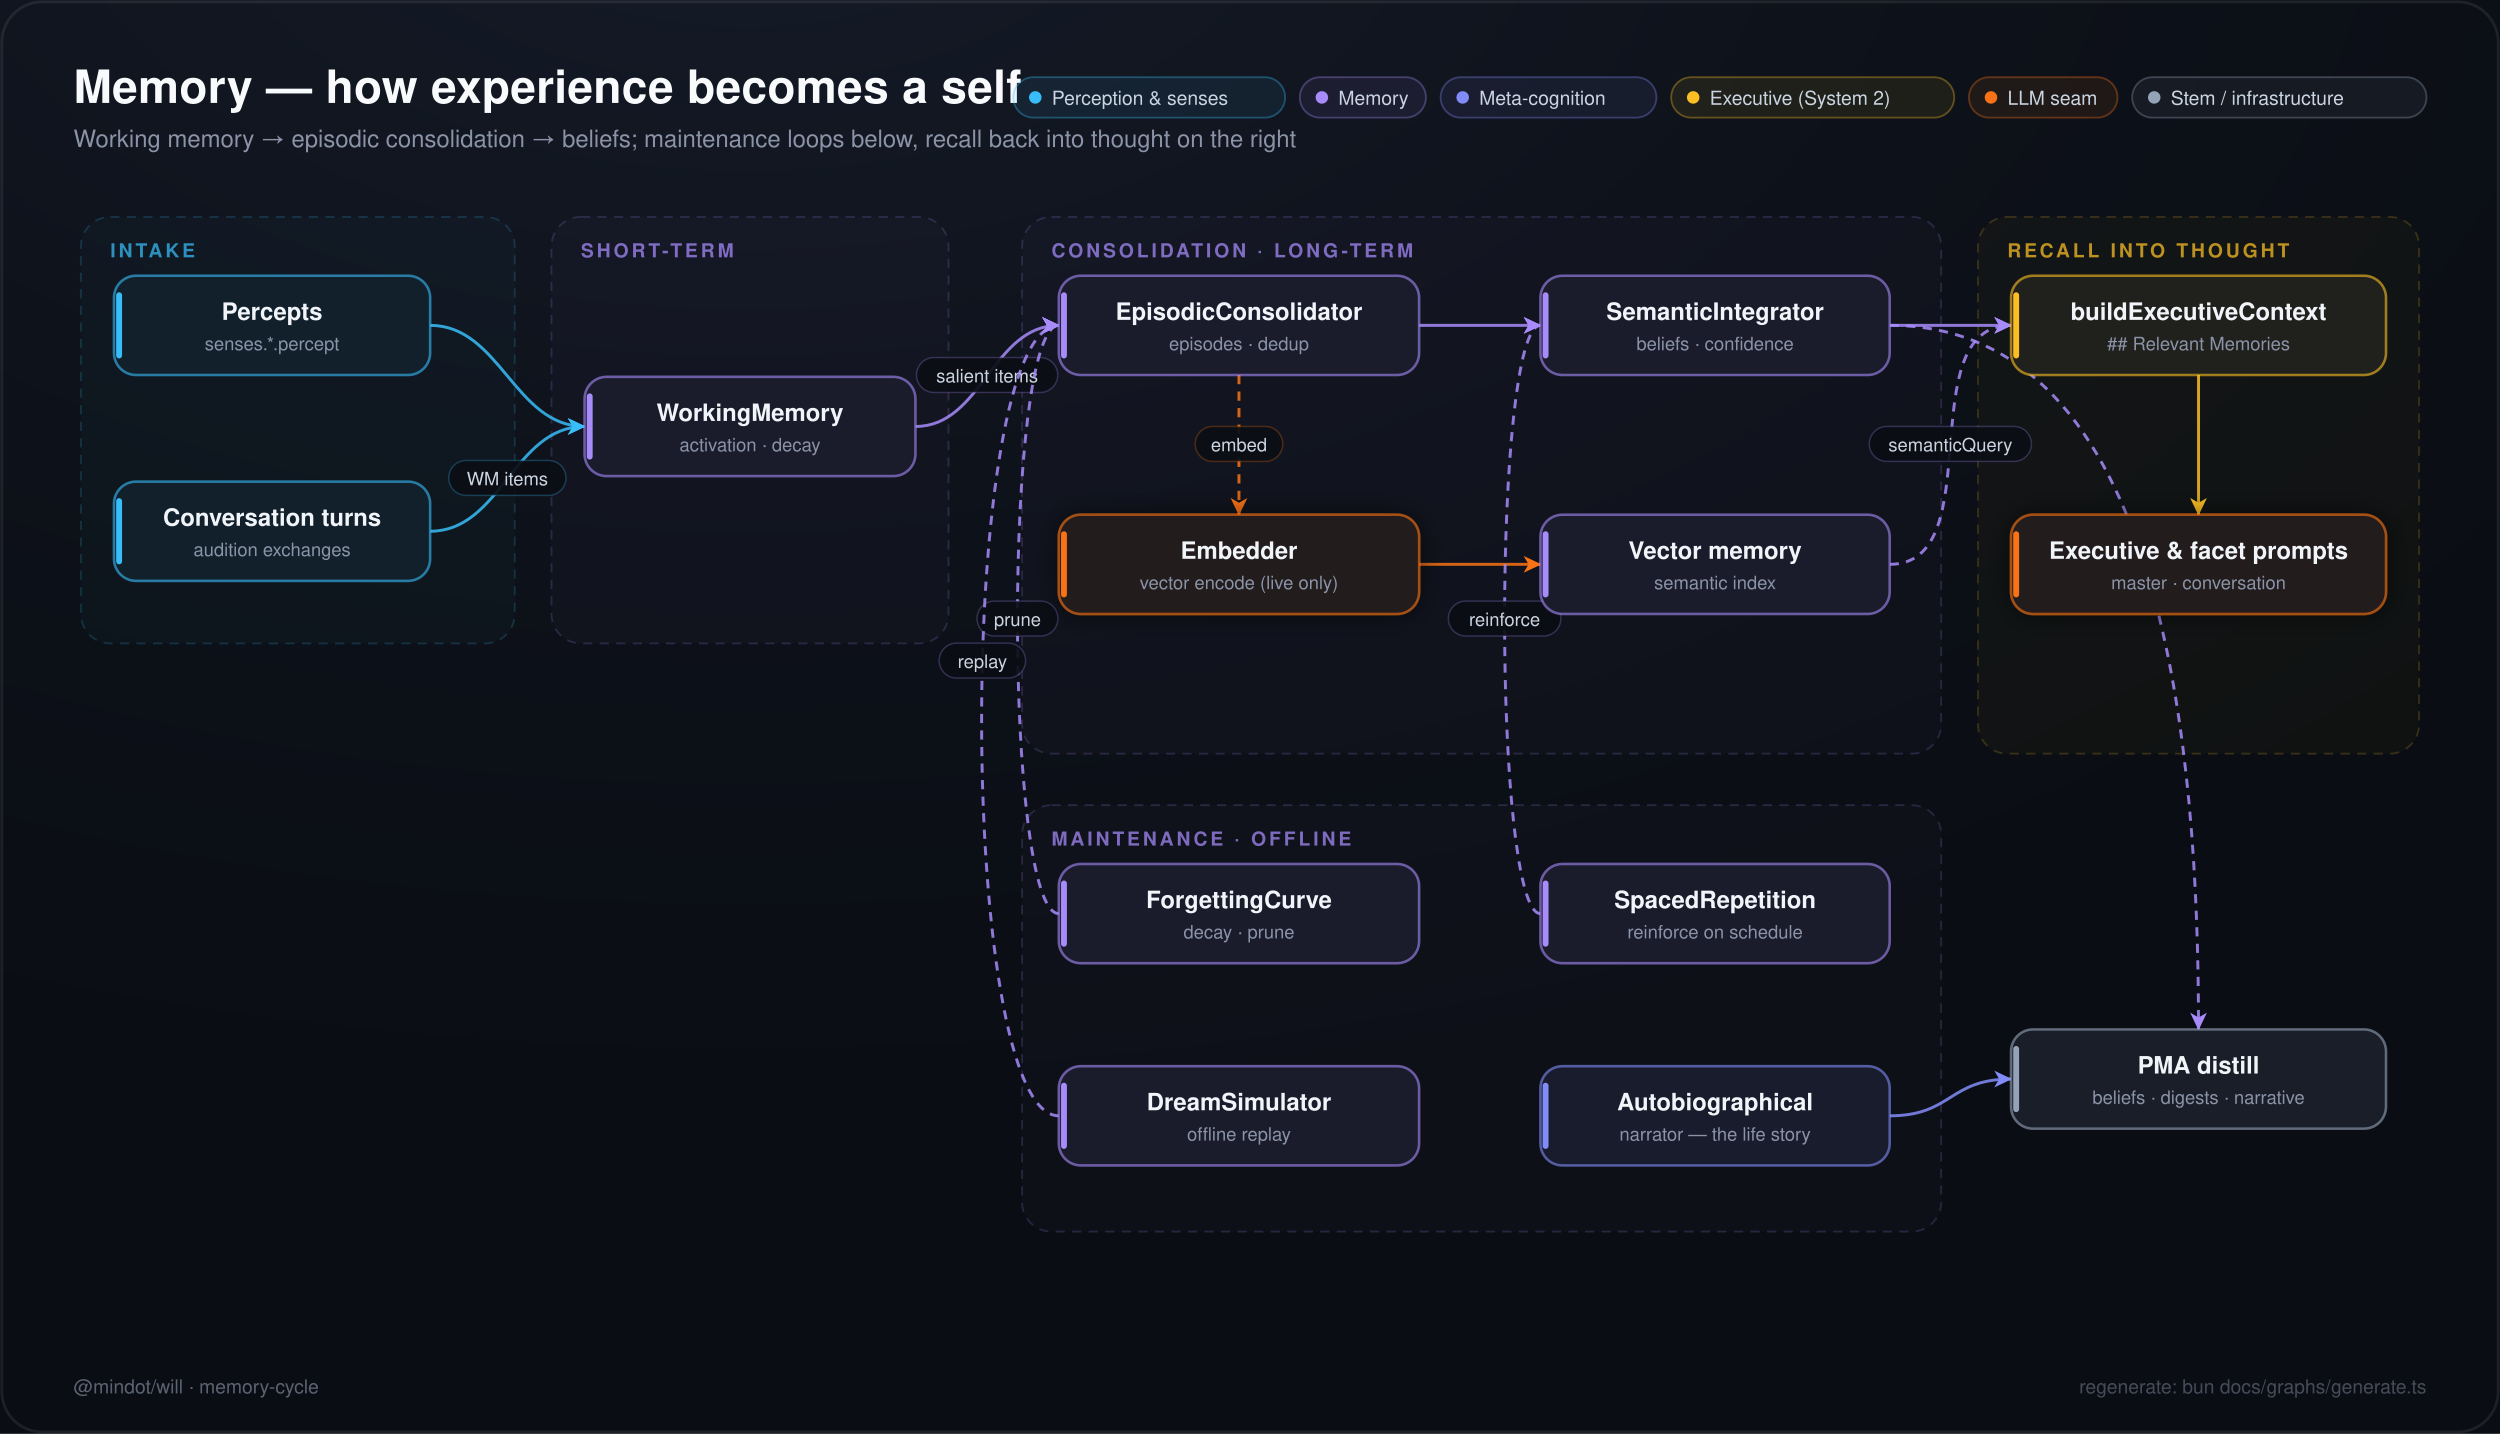
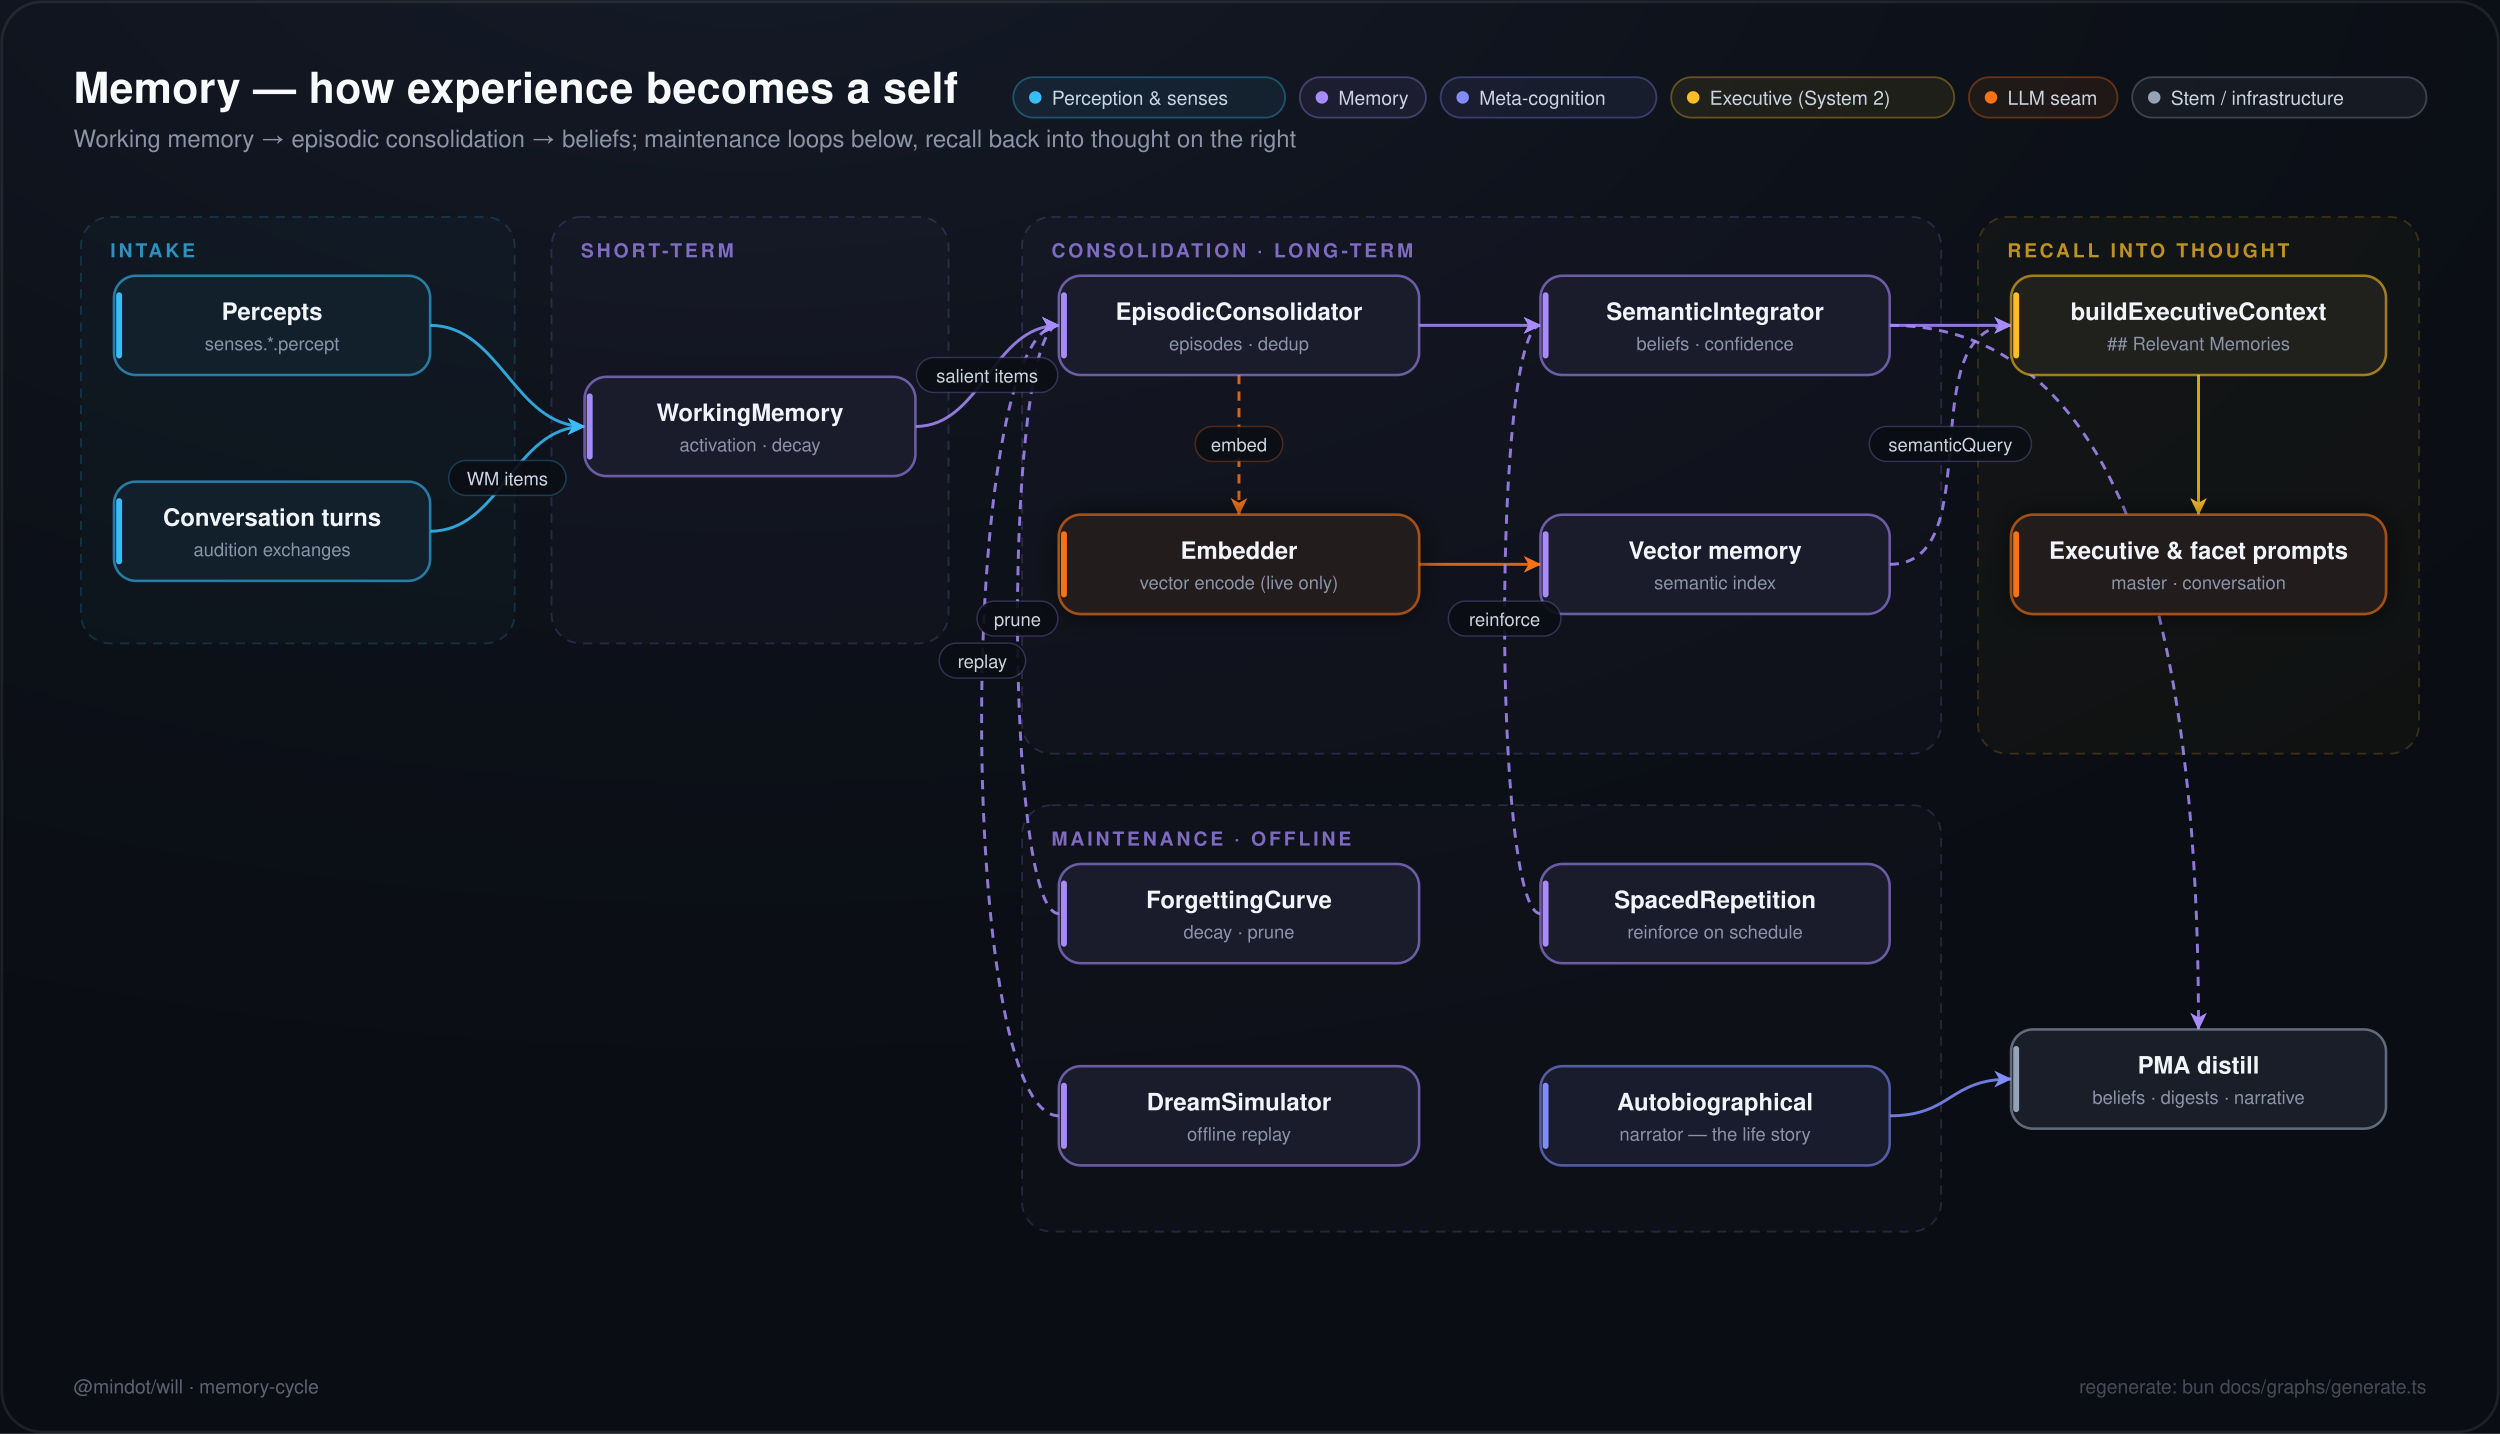
<svg xmlns="http://www.w3.org/2000/svg" width="1360" height="780" viewBox="0 0 1360 780" font-family="ui-sans-serif,-apple-system,'Segoe UI',Helvetica,Arial,sans-serif">
  <defs>
    <radialGradient id="sky" cx="30%" cy="-10%" r="90%">
      <stop offset="0%" stop-color="#151b28" />
      <stop offset="55%" stop-color="#0d1119" />
      <stop offset="100%" stop-color="#0a0d13" />
    </radialGradient>
    <filter id="glow" x="-60%" y="-60%" width="220%" height="220%">
      <feDropShadow dx="0" dy="0" stdDeviation="7" flood-opacity="0.55" />
    </filter>
    <marker id="arr-38bdf8" viewBox="0 0 10 10" refX="8.4" refY="5" markerWidth="7.5" markerHeight="7.5" orient="auto-start-reverse">
      <path d="M 0.8 1.2 L 8.8 5 L 0.8 8.8 L 3 5 Z" fill="#38bdf8" />
    </marker>
    <marker id="arr-a78bfa" viewBox="0 0 10 10" refX="8.4" refY="5" markerWidth="7.5" markerHeight="7.5" orient="auto-start-reverse">
      <path d="M 0.8 1.2 L 8.8 5 L 0.8 8.8 L 3 5 Z" fill="#a78bfa" />
    </marker>
    <marker id="arr-f97316" viewBox="0 0 10 10" refX="8.4" refY="5" markerWidth="7.5" markerHeight="7.5" orient="auto-start-reverse">
      <path d="M 0.8 1.2 L 8.8 5 L 0.8 8.8 L 3 5 Z" fill="#f97316" />
    </marker>
    <marker id="arr-fbbf24" viewBox="0 0 10 10" refX="8.4" refY="5" markerWidth="7.5" markerHeight="7.5" orient="auto-start-reverse">
      <path d="M 0.8 1.2 L 8.8 5 L 0.8 8.8 L 3 5 Z" fill="#fbbf24" />
    </marker>
    <marker id="arr-818cf8" viewBox="0 0 10 10" refX="8.4" refY="5" markerWidth="7.5" markerHeight="7.5" orient="auto-start-reverse">
      <path d="M 0.8 1.2 L 8.8 5 L 0.8 8.8 L 3 5 Z" fill="#818cf8" />
    </marker>
  </defs>
  <rect width="1360" height="780" fill="url(#sky)" />
  <rect x="1" y="1" width="1358" height="778" rx="22" fill="none" stroke="#ffffff14" stroke-width="1.5" />
-   <text x="40" y="56" font-size="25" font-weight="700" fill="#f8fafc" letter-spacing="0.2">Memory — how experience becomes a self</text>
+   <text x="40" y="56" font-size="23.3" font-weight="700" fill="#f8fafc" letter-spacing="0.2">Memory — how experience becomes a self</text>
  <text x="40" y="80" font-size="13" fill="#8b93a7">Working memory → episodic consolidation → beliefs; maintenance loops below, recall back into thought on the right</text>
  <rect x="1159.9" y="42" width="160.1" height="22" rx="11" fill="#94a3b814" stroke="#94a3b855" stroke-width="1" />
  <circle cx="1171.9" cy="53" r="3.4" fill="#94a3b8" />
  <text x="1180.9" y="57" font-size="10.5" fill="#cbd5e1">Stem / infrastructure</text>
  <rect x="1071.1" y="42" width="80.8" height="22" rx="11" fill="#f9731614" stroke="#f9731655" stroke-width="1" />
  <circle cx="1083.1" cy="53" r="3.4" fill="#f97316" />
  <text x="1092.1" y="57" font-size="10.5" fill="#cbd5e1">LLM seam</text>
  <rect x="909.1" y="42" width="154" height="22" rx="11" fill="#fbbf2414" stroke="#fbbf2455" stroke-width="1" />
  <circle cx="921.1" cy="53" r="3.4" fill="#fbbf24" />
  <text x="930.1" y="57" font-size="10.5" fill="#cbd5e1">Executive (System 2)</text>
  <rect x="783.7" y="42" width="117.4" height="22" rx="11" fill="#818cf814" stroke="#818cf855" stroke-width="1" />
  <circle cx="795.7" cy="53" r="3.4" fill="#818cf8" />
  <text x="804.7" y="57" font-size="10.5" fill="#cbd5e1">Meta-cognition</text>
  <rect x="707.1" y="42" width="68.6" height="22" rx="11" fill="#a78bfa14" stroke="#a78bfa55" stroke-width="1" />
  <circle cx="719.1" cy="53" r="3.4" fill="#a78bfa" />
  <text x="728.1" y="57" font-size="10.5" fill="#cbd5e1">Memory</text>
  <rect x="551.2" y="42" width="147.9" height="22" rx="11" fill="#38bdf814" stroke="#38bdf855" stroke-width="1" />
  <circle cx="563.2" cy="53" r="3.4" fill="#38bdf8" />
  <text x="572.2" y="57" font-size="10.5" fill="#cbd5e1">Perception &amp; senses</text>
  <rect x="44" y="118" width="236" height="232" rx="16" fill="#38bdf807" stroke="#38bdf82e" stroke-width="1" stroke-dasharray="5 4" />
  <text x="60" y="140" font-size="10.5" font-weight="700" letter-spacing="1.6" fill="#38bdf8bb">INTAKE</text>
  <rect x="300" y="118" width="216" height="232" rx="16" fill="#a78bfa07" stroke="#a78bfa2e" stroke-width="1" stroke-dasharray="5 4" />
  <text x="316" y="140" font-size="10.5" font-weight="700" letter-spacing="1.6" fill="#a78bfabb">SHORT-TERM</text>
  <rect x="556" y="118" width="500" height="292" rx="16" fill="#a78bfa07" stroke="#a78bfa2e" stroke-width="1" stroke-dasharray="5 4" />
  <text x="572" y="140" font-size="10.5" font-weight="700" letter-spacing="1.6" fill="#a78bfabb">CONSOLIDATION · LONG-TERM</text>
  <rect x="556" y="438" width="500" height="232" rx="16" fill="#a78bfa07" stroke="#a78bfa2e" stroke-width="1" stroke-dasharray="5 4" />
  <text x="572" y="460" font-size="10.5" font-weight="700" letter-spacing="1.6" fill="#a78bfabb">MAINTENANCE · OFFLINE</text>
  <rect x="1076" y="118" width="240" height="292" rx="16" fill="#fbbf2407" stroke="#fbbf242e" stroke-width="1" stroke-dasharray="5 4" />
  <text x="1092" y="140" font-size="10.5" font-weight="700" letter-spacing="1.6" fill="#fbbf24bb">RECALL INTO THOUGHT</text>
  <path d="M 234 177 C 272.154 177, 279.846 232, 318 232" fill="none" stroke="#38bdf8" stroke-width="1.6" stroke-opacity="0.85" marker-end="url(#arr-38bdf8)" />
  <path d="M 234 289 C 272.575 289, 279.425 232, 318 232" fill="none" stroke="#38bdf8" stroke-width="1.6" stroke-opacity="0.85" marker-end="url(#arr-38bdf8)" />
-   <rect x="244.1" y="250.5" width="63.8" height="19" rx="9.5" fill="#0b0e14" fill-opacity="0.92" stroke="#38bdf844" stroke-width="0.8" />
-   <text x="276" y="264" font-size="10" fill="#cbd5e1" text-anchor="middle">WM items</text>
  <path d="M 498 232 C 534.268 232, 539.732 177, 576 177" fill="none" stroke="#a78bfa" stroke-width="1.6" stroke-opacity="0.85" marker-end="url(#arr-a78bfa)" />
-   <rect x="498.6" y="194.5" width="76.8" height="19" rx="9.5" fill="#0b0e14" fill-opacity="0.92" stroke="#a78bfa44" stroke-width="0.8" />
-   <text x="537" y="208" font-size="10" fill="#cbd5e1" text-anchor="middle">salient items</text>
  <path d="M 674 204 C 674 238, 674 246, 674 280" fill="none" stroke="#f97316" stroke-width="1.6" stroke-opacity="0.85" stroke-dasharray="5 4" marker-end="url(#arr-f97316)" />
-   <rect x="650.2" y="232" width="47.6" height="19" rx="9.5" fill="#0b0e14" fill-opacity="0.92" stroke="#f9731644" stroke-width="0.8" />
-   <text x="674" y="245.5" font-size="10" fill="#cbd5e1" text-anchor="middle">embed</text>
  <path d="M 772 307 C 806 307, 804 307, 838 307" fill="none" stroke="#f97316" stroke-width="1.6" stroke-opacity="0.85" marker-end="url(#arr-f97316)" />
  <path d="M 772 177 C 806 177, 804 177, 838 177" fill="none" stroke="#a78bfa" stroke-width="1.6" stroke-opacity="0.85" marker-end="url(#arr-a78bfa)" />
  <path d="M 576 497 C 546 497, 546 177, 576 177" fill="none" stroke="#a78bfa" stroke-width="1.6" stroke-opacity="0.85" stroke-dasharray="5 4" marker-end="url(#arr-a78bfa)" />
-   <rect x="531.5" y="327" width="44" height="19" rx="9.5" fill="#0b0e14" fill-opacity="0.92" stroke="#a78bfa44" stroke-width="0.8" />
-   <text x="553.5" y="340.5" font-size="10" fill="#cbd5e1" text-anchor="middle">prune</text>
  <path d="M 576 607 C 520 607, 520 177, 576 177" fill="none" stroke="#a78bfa" stroke-width="1.6" stroke-opacity="0.85" stroke-dasharray="5 4" marker-end="url(#arr-a78bfa)" />
-   <rect x="510.92" y="349.857" width="47" height="19" rx="9.5" fill="#0b0e14" fill-opacity="0.92" stroke="#a78bfa44" stroke-width="0.8" />
-   <text x="534.42" y="363.357" font-size="10" fill="#cbd5e1" text-anchor="middle">replay</text>
  <path d="M 838 497 C 812 497, 812 177, 838 177" fill="none" stroke="#a78bfa" stroke-width="1.6" stroke-opacity="0.85" stroke-dasharray="5 4" marker-end="url(#arr-a78bfa)" />
-   <rect x="787.9" y="327" width="61.2" height="19" rx="9.5" fill="#0b0e14" fill-opacity="0.92" stroke="#a78bfa44" stroke-width="0.8" />
-   <text x="818.5" y="340.5" font-size="10" fill="#cbd5e1" text-anchor="middle">reinforce</text>
  <path d="M 1028 307 C 1083.402 307, 1038.598 177, 1094 177" fill="none" stroke="#a78bfa" stroke-width="1.6" stroke-opacity="0.85" stroke-dasharray="5 4" marker-end="url(#arr-a78bfa)" />
-   <rect x="1016.9" y="232" width="88.2" height="19" rx="9.5" fill="#0b0e14" fill-opacity="0.92" stroke="#a78bfa44" stroke-width="0.8" />
-   <text x="1061" y="245.5" font-size="10" fill="#cbd5e1" text-anchor="middle">semanticQuery</text>
  <path d="M 1028 177 C 1062 177, 1060 177, 1094 177" fill="none" stroke="#a78bfa" stroke-width="1.6" stroke-opacity="0.85" marker-end="url(#arr-a78bfa)" />
  <path d="M 1196 204 C 1196 238, 1196 246, 1196 280" fill="none" stroke="#fbbf24" stroke-width="1.6" stroke-opacity="0.85" marker-end="url(#arr-fbbf24)" />
  <path d="M 1028 177 C 1178 177, 1196 410, 1196 560" fill="none" stroke="#a78bfa" stroke-width="1.6" stroke-opacity="0.85" stroke-dasharray="5 4" marker-end="url(#arr-a78bfa)" />
  <path d="M 1028 607 C 1062 607, 1060 587, 1094 587" fill="none" stroke="#818cf8" stroke-width="1.6" stroke-opacity="0.85" marker-end="url(#arr-818cf8)" />
  <g>
    <rect x="62" y="150" width="172" height="54" rx="12" fill="#10141d" stroke="#38bdf899" stroke-width="1.4" />
    <rect x="62" y="150" width="172" height="54" rx="12" fill="#38bdf812" />
    <rect x="63.2" y="159" width="3.2" height="36" rx="1.6" fill="#38bdf8" />
    <text x="148" y="174" font-size="13" font-weight="600" fill="#f1f5f9" text-anchor="middle">Percepts</text>
    <text x="148" y="190.5" font-size="10" fill="#8b93a7" text-anchor="middle">senses.*.percept</text>
  </g>
  <g>
    <rect x="62" y="262" width="172" height="54" rx="12" fill="#10141d" stroke="#38bdf899" stroke-width="1.4" />
    <rect x="62" y="262" width="172" height="54" rx="12" fill="#38bdf812" />
    <rect x="63.2" y="271" width="3.2" height="36" rx="1.6" fill="#38bdf8" />
    <text x="148" y="286" font-size="13" font-weight="600" fill="#f1f5f9" text-anchor="middle">Conversation turns</text>
    <text x="148" y="302.5" font-size="10" fill="#8b93a7" text-anchor="middle">audition exchanges</text>
  </g>
  <g>
    <rect x="318" y="205" width="180" height="54" rx="12" fill="#10141d" stroke="#a78bfa99" stroke-width="1.4" />
    <rect x="318" y="205" width="180" height="54" rx="12" fill="#a78bfa12" />
    <rect x="319.2" y="214" width="3.2" height="36" rx="1.6" fill="#a78bfa" />
    <text x="408" y="229" font-size="13" font-weight="600" fill="#f1f5f9" text-anchor="middle">WorkingMemory</text>
    <text x="408" y="245.5" font-size="10" fill="#8b93a7" text-anchor="middle">activation · decay</text>
  </g>
  <g>
    <rect x="576" y="150" width="196" height="54" rx="12" fill="#10141d" stroke="#a78bfa99" stroke-width="1.4" />
    <rect x="576" y="150" width="196" height="54" rx="12" fill="#a78bfa12" />
    <rect x="577.2" y="159" width="3.2" height="36" rx="1.6" fill="#a78bfa" />
    <text x="674" y="174" font-size="13" font-weight="600" fill="#f1f5f9" text-anchor="middle">EpisodicConsolidator</text>
    <text x="674" y="190.5" font-size="10" fill="#8b93a7" text-anchor="middle">episodes · dedup</text>
  </g>
  <g filter="url(#glow)" color="#f97316">
    <rect x="576" y="280" width="196" height="54" rx="12" fill="#10141d" stroke="#f9731699" stroke-width="1.4" />
    <rect x="576" y="280" width="196" height="54" rx="12" fill="#f9731612" />
    <rect x="577.2" y="289" width="3.2" height="36" rx="1.6" fill="#f97316" />
    <text x="674" y="304" font-size="13" font-weight="600" fill="#f1f5f9" text-anchor="middle">Embedder</text>
    <text x="674" y="320.5" font-size="10" fill="#8b93a7" text-anchor="middle">vector encode (live only)</text>
  </g>
  <g>
    <rect x="838" y="280" width="190" height="54" rx="12" fill="#10141d" stroke="#a78bfa99" stroke-width="1.4" />
    <rect x="838" y="280" width="190" height="54" rx="12" fill="#a78bfa12" />
    <rect x="839.2" y="289" width="3.2" height="36" rx="1.6" fill="#a78bfa" />
    <text x="933" y="304" font-size="13" font-weight="600" fill="#f1f5f9" text-anchor="middle">Vector memory</text>
    <text x="933" y="320.5" font-size="10" fill="#8b93a7" text-anchor="middle">semantic index</text>
  </g>
  <g>
    <rect x="838" y="150" width="190" height="54" rx="12" fill="#10141d" stroke="#a78bfa99" stroke-width="1.4" />
    <rect x="838" y="150" width="190" height="54" rx="12" fill="#a78bfa12" />
    <rect x="839.2" y="159" width="3.2" height="36" rx="1.6" fill="#a78bfa" />
    <text x="933" y="174" font-size="13" font-weight="600" fill="#f1f5f9" text-anchor="middle">SemanticIntegrator</text>
    <text x="933" y="190.5" font-size="10" fill="#8b93a7" text-anchor="middle">beliefs · confidence</text>
  </g>
  <g>
    <rect x="576" y="470" width="196" height="54" rx="12" fill="#10141d" stroke="#a78bfa99" stroke-width="1.4" />
    <rect x="576" y="470" width="196" height="54" rx="12" fill="#a78bfa12" />
    <rect x="577.2" y="479" width="3.2" height="36" rx="1.6" fill="#a78bfa" />
    <text x="674" y="494" font-size="13" font-weight="600" fill="#f1f5f9" text-anchor="middle">ForgettingCurve</text>
    <text x="674" y="510.5" font-size="10" fill="#8b93a7" text-anchor="middle">decay · prune</text>
  </g>
  <g>
    <rect x="576" y="580" width="196" height="54" rx="12" fill="#10141d" stroke="#a78bfa99" stroke-width="1.4" />
    <rect x="576" y="580" width="196" height="54" rx="12" fill="#a78bfa12" />
    <rect x="577.2" y="589" width="3.2" height="36" rx="1.6" fill="#a78bfa" />
    <text x="674" y="604" font-size="13" font-weight="600" fill="#f1f5f9" text-anchor="middle">DreamSimulator</text>
    <text x="674" y="620.5" font-size="10" fill="#8b93a7" text-anchor="middle">offline replay</text>
  </g>
  <g>
    <rect x="838" y="470" width="190" height="54" rx="12" fill="#10141d" stroke="#a78bfa99" stroke-width="1.4" />
    <rect x="838" y="470" width="190" height="54" rx="12" fill="#a78bfa12" />
    <rect x="839.2" y="479" width="3.2" height="36" rx="1.6" fill="#a78bfa" />
    <text x="933" y="494" font-size="13" font-weight="600" fill="#f1f5f9" text-anchor="middle">SpacedRepetition</text>
    <text x="933" y="510.5" font-size="10" fill="#8b93a7" text-anchor="middle">reinforce on schedule</text>
  </g>
  <g>
    <rect x="838" y="580" width="190" height="54" rx="12" fill="#10141d" stroke="#818cf899" stroke-width="1.4" />
    <rect x="838" y="580" width="190" height="54" rx="12" fill="#818cf812" />
    <rect x="839.2" y="589" width="3.2" height="36" rx="1.6" fill="#818cf8" />
    <text x="933" y="604" font-size="13" font-weight="600" fill="#f1f5f9" text-anchor="middle">Autobiographical</text>
    <text x="933" y="620.5" font-size="10" fill="#8b93a7" text-anchor="middle">narrator — the life story</text>
  </g>
  <g>
    <rect x="1094" y="150" width="204" height="54" rx="12" fill="#10141d" stroke="#fbbf2499" stroke-width="1.4" />
    <rect x="1094" y="150" width="204" height="54" rx="12" fill="#fbbf2412" />
    <rect x="1095.2" y="159" width="3.2" height="36" rx="1.6" fill="#fbbf24" />
    <text x="1196" y="174" font-size="13" font-weight="600" fill="#f1f5f9" text-anchor="middle">buildExecutiveContext</text>
    <text x="1196" y="190.5" font-size="10" fill="#8b93a7" text-anchor="middle">## Relevant Memories</text>
  </g>
  <g filter="url(#glow)" color="#f97316">
    <rect x="1094" y="280" width="204" height="54" rx="12" fill="#10141d" stroke="#f9731699" stroke-width="1.4" />
    <rect x="1094" y="280" width="204" height="54" rx="12" fill="#f9731612" />
    <rect x="1095.2" y="289" width="3.2" height="36" rx="1.6" fill="#f97316" />
    <text x="1196" y="304" font-size="13" font-weight="600" fill="#f1f5f9" text-anchor="middle">Executive &amp; facet prompts</text>
    <text x="1196" y="320.5" font-size="10" fill="#8b93a7" text-anchor="middle">master · conversation</text>
  </g>
  <g>
    <rect x="1094" y="560" width="204" height="54" rx="12" fill="#10141d" stroke="#94a3b899" stroke-width="1.4" />
    <rect x="1094" y="560" width="204" height="54" rx="12" fill="#94a3b812" />
    <rect x="1095.2" y="569" width="3.2" height="36" rx="1.6" fill="#94a3b8" />
    <text x="1196" y="584" font-size="13" font-weight="600" fill="#f1f5f9" text-anchor="middle">PMA distill</text>
    <text x="1196" y="600.5" font-size="10" fill="#8b93a7" text-anchor="middle">beliefs · digests · narrative</text>
  </g>
+   <rect x="244.1" y="250.5" width="63.8" height="19" rx="9.5" fill="#0b0e14" fill-opacity="0.92" stroke="#38bdf844" stroke-width="0.8" />
+   <text x="276" y="264" font-size="10" fill="#cbd5e1" text-anchor="middle">WM items</text>
+   <rect x="498.6" y="194.5" width="76.8" height="19" rx="9.5" fill="#0b0e14" fill-opacity="0.92" stroke="#a78bfa44" stroke-width="0.8" />
+   <text x="537" y="208" font-size="10" fill="#cbd5e1" text-anchor="middle">salient items</text>
+   <rect x="650.2" y="232" width="47.6" height="19" rx="9.5" fill="#0b0e14" fill-opacity="0.92" stroke="#f9731644" stroke-width="0.8" />
+   <text x="674" y="245.5" font-size="10" fill="#cbd5e1" text-anchor="middle">embed</text>
+   <rect x="531.5" y="327" width="44" height="19" rx="9.5" fill="#0b0e14" fill-opacity="0.92" stroke="#a78bfa44" stroke-width="0.8" />
+   <text x="553.5" y="340.5" font-size="10" fill="#cbd5e1" text-anchor="middle">prune</text>
+   <rect x="510.92" y="349.857" width="47" height="19" rx="9.5" fill="#0b0e14" fill-opacity="0.92" stroke="#a78bfa44" stroke-width="0.8" />
+   <text x="534.42" y="363.357" font-size="10" fill="#cbd5e1" text-anchor="middle">replay</text>
+   <rect x="787.9" y="327" width="61.2" height="19" rx="9.5" fill="#0b0e14" fill-opacity="0.92" stroke="#a78bfa44" stroke-width="0.8" />
+   <text x="818.5" y="340.5" font-size="10" fill="#cbd5e1" text-anchor="middle">reinforce</text>
+   <rect x="1016.9" y="232" width="88.2" height="19" rx="9.5" fill="#0b0e14" fill-opacity="0.92" stroke="#a78bfa44" stroke-width="0.8" />
+   <text x="1061" y="245.5" font-size="10" fill="#cbd5e1" text-anchor="middle">semanticQuery</text>
  <text x="40" y="758" font-size="10.5" fill="#5b6372">@mindot/will · memory-cycle</text>
  <text x="1320" y="758" font-size="10.5" fill="#454c59" text-anchor="end">regenerate: bun docs/graphs/generate.ts</text>
</svg>
